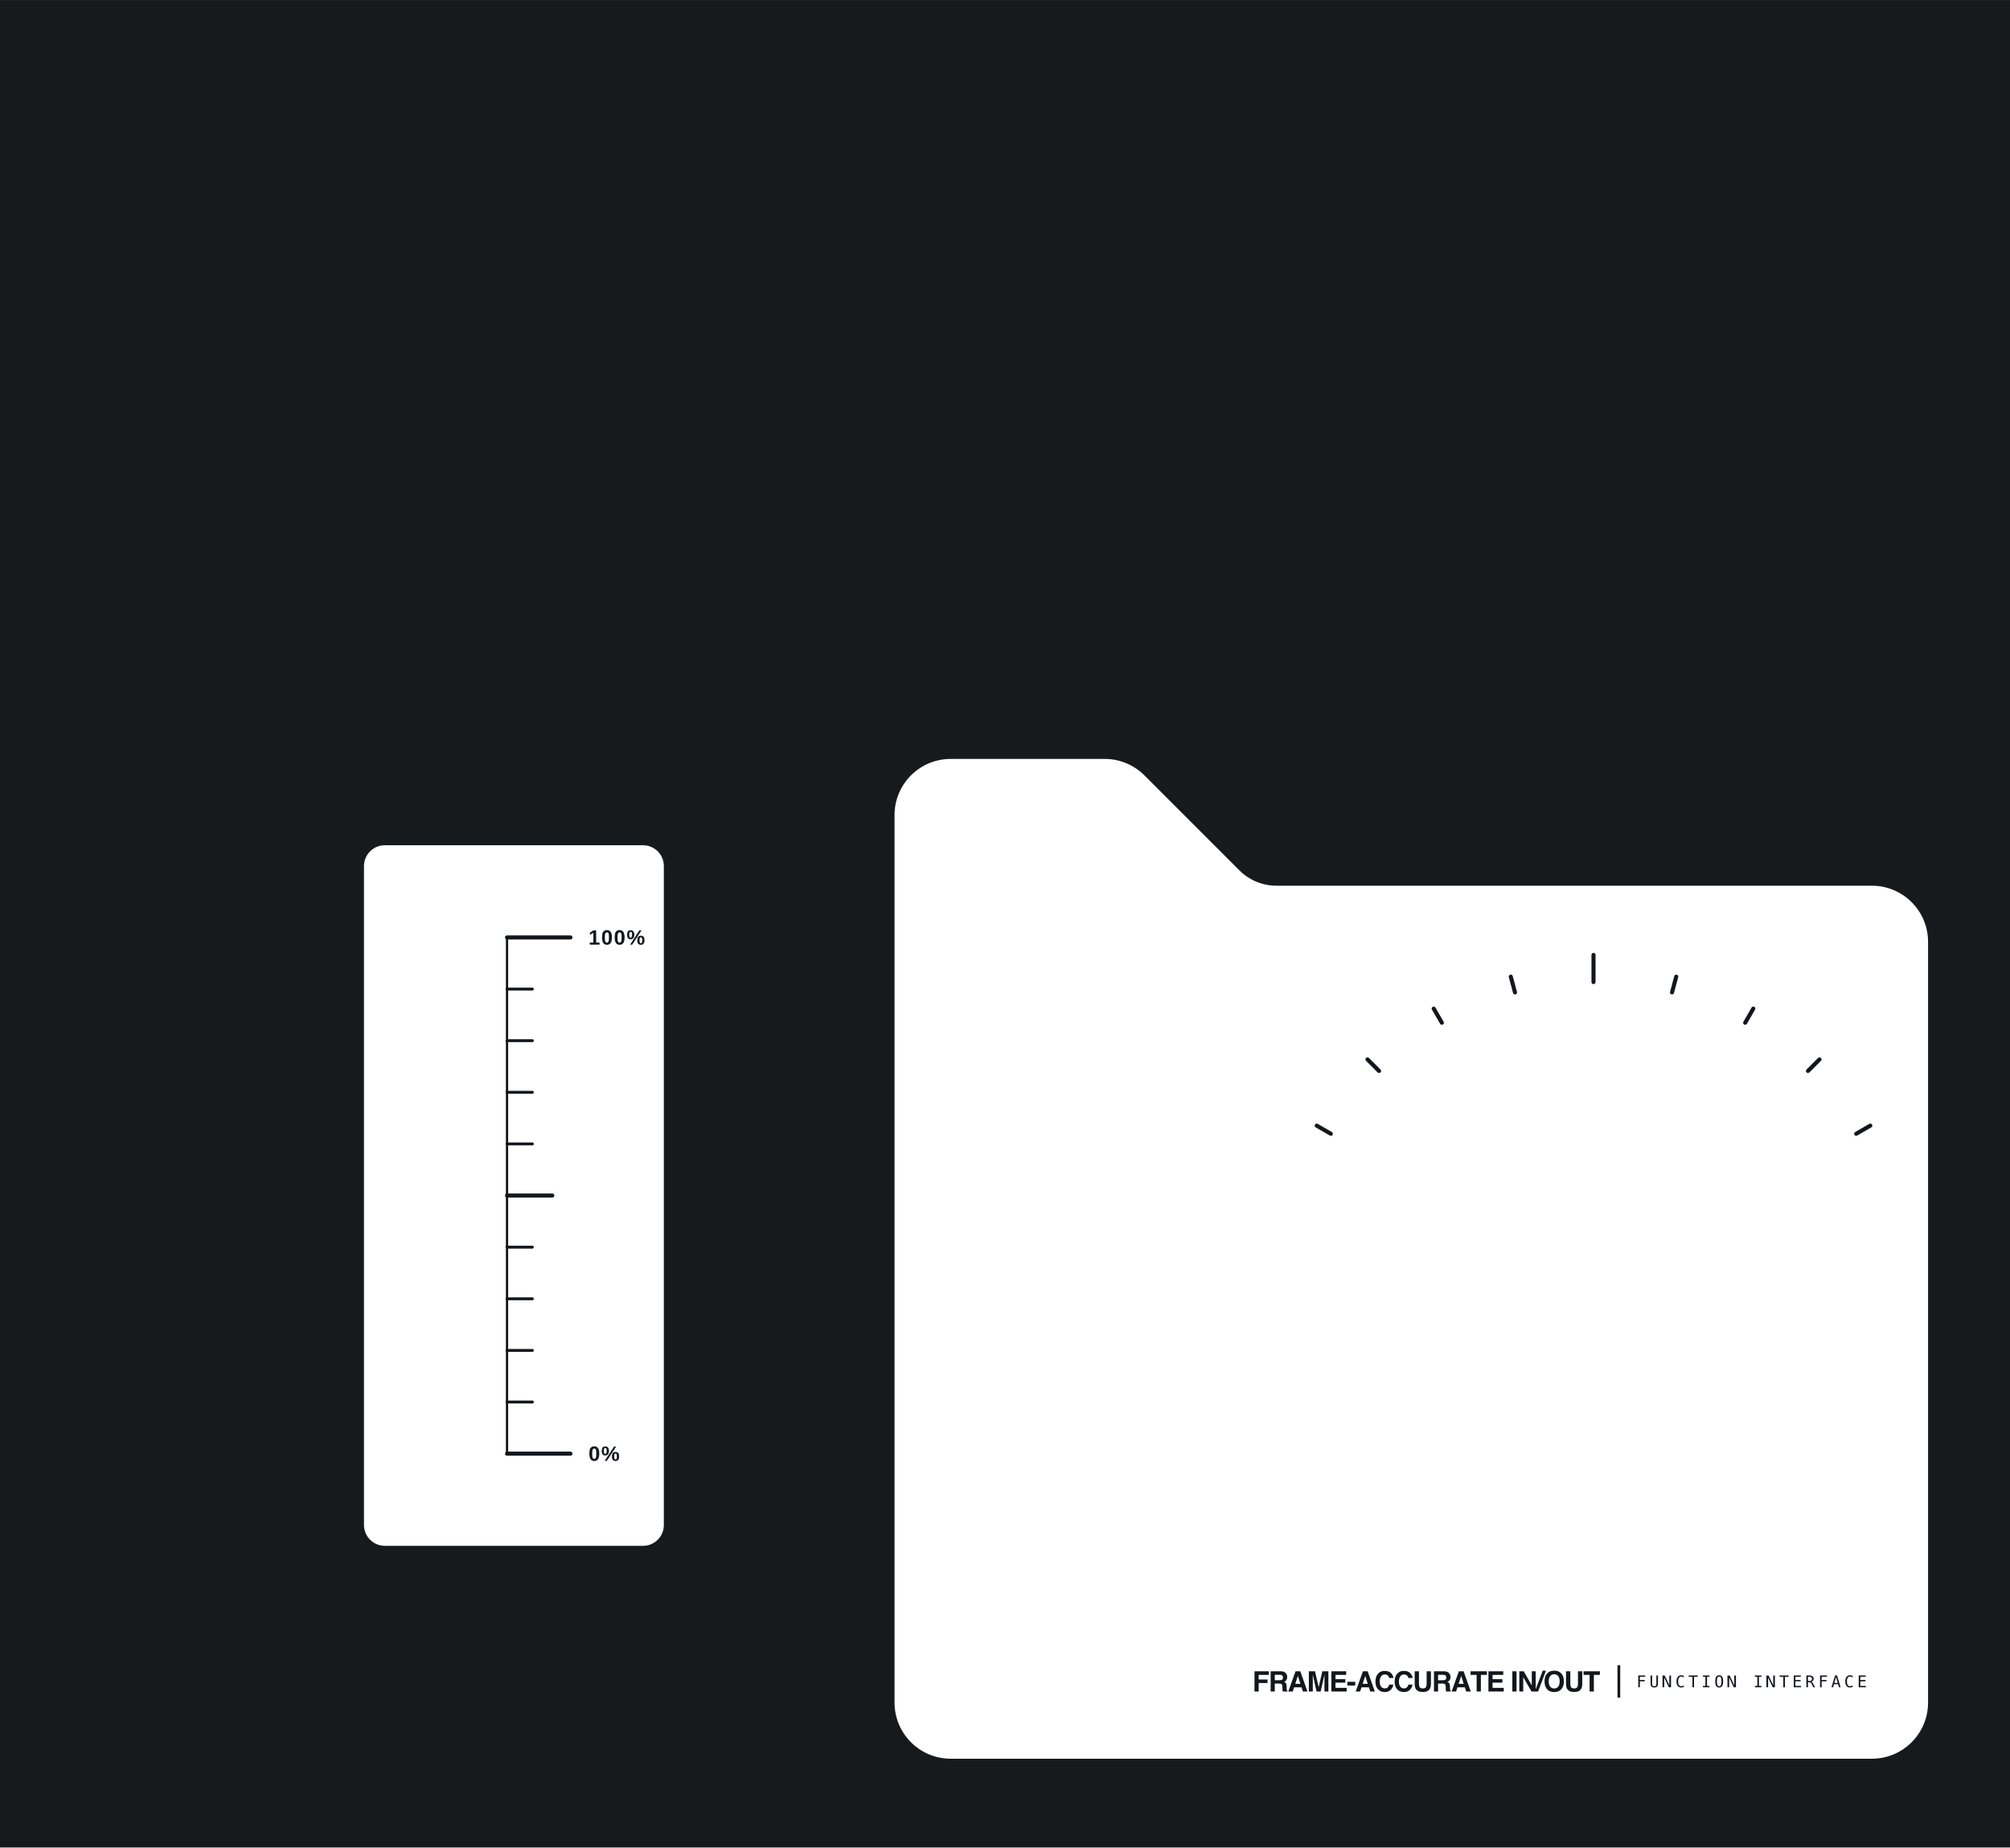
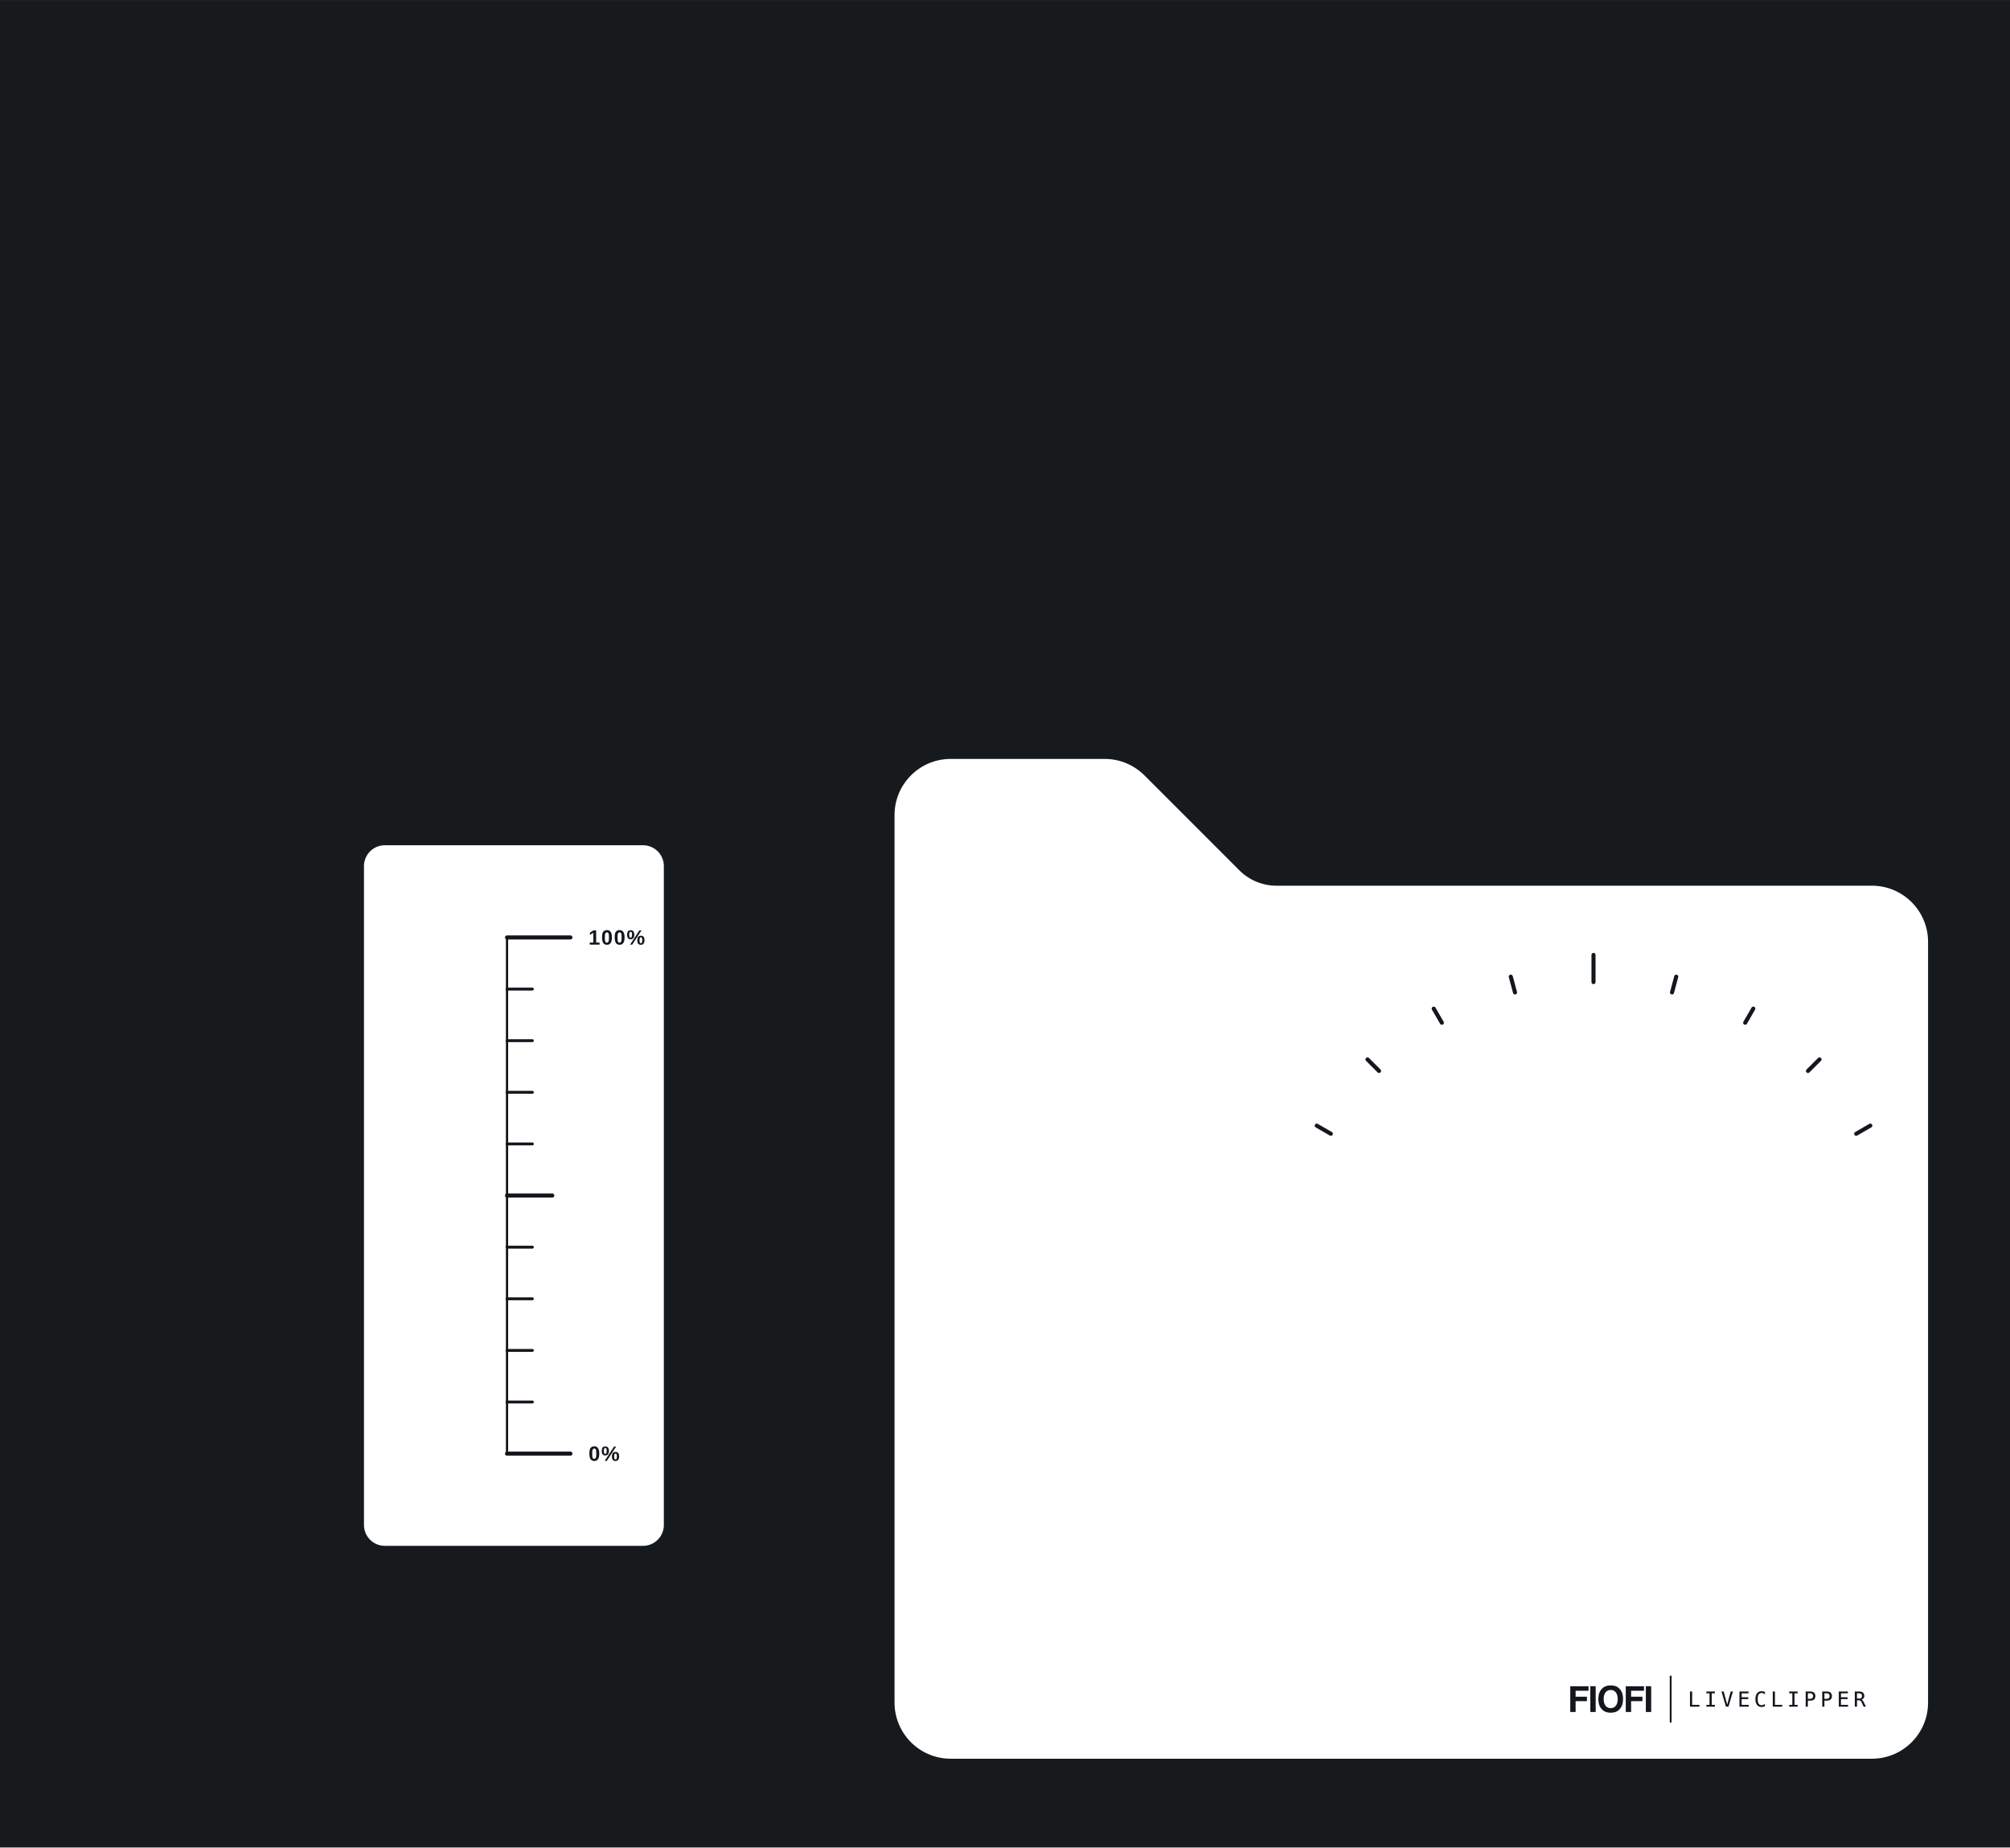
<svg xmlns="http://www.w3.org/2000/svg" width="2048" height="1882" viewBox="0 0 222 204" style="color:#13171d">
  <rect x="0" y="0" width="222" height="204" fill="#171a1d" />
  <path id="tbar-field" fill="#ffffff" d="M42.500 170.693 L42.485 170.693 L42.289 170.683 L42.260 170.681 L42.066 170.652 L42.037 170.646 L41.847 170.598 L41.818 170.590 L41.634 170.524 L41.606 170.512 L41.429 170.428 L41.403 170.415 L41.235 170.314 L41.210 170.297 L41.053 170.180 L41.030 170.162 L40.884 170.030 L40.864 170.009 L40.732 169.864 L40.713 169.841 L40.596 169.683 L40.580 169.659 L40.479 169.490 L40.465 169.464 L40.381 169.287 L40.370 169.260 L40.304 169.075 L40.295 169.047 L40.247 168.856 L40.242 168.828 L40.213 168.633 L40.210 168.604 L40.200 168.408 L40.200 168.393 L40.200 95.632 L40.200 95.617 L40.210 95.421 L40.213 95.392 L40.242 95.198 L40.247 95.169 L40.295 94.979 L40.304 94.950 L40.370 94.766 L40.381 94.738 L40.465 94.561 L40.479 94.535 L40.580 94.367 L40.596 94.342 L40.713 94.185 L40.732 94.162 L40.864 94.016 L40.884 93.996 L41.030 93.864 L41.053 93.845 L41.210 93.728 L41.235 93.712 L41.403 93.611 L41.429 93.597 L41.606 93.513 L41.634 93.502 L41.818 93.436 L41.847 93.427 L42.037 93.379 L42.066 93.374 L42.260 93.345 L42.289 93.342 L42.485 93.332 L42.500 93.332 L71.020 93.332 L71.035 93.332 L71.231 93.342 L71.260 93.345 L71.454 93.374 L71.483 93.379 L71.673 93.427 L71.702 93.436 L71.886 93.502 L71.914 93.513 L72.091 93.597 L72.117 93.611 L72.285 93.712 L72.310 93.728 L72.467 93.845 L72.490 93.864 L72.636 93.996 L72.656 94.016 L72.788 94.162 L72.807 94.185 L72.924 94.342 L72.940 94.367 L73.041 94.535 L73.055 94.561 L73.139 94.738 L73.150 94.766 L73.216 94.950 L73.225 94.979 L73.273 95.169 L73.278 95.198 L73.307 95.392 L73.310 95.421 L73.320 95.617 L73.320 95.632 L73.320 168.393 L73.320 168.408 L73.310 168.604 L73.307 168.633 L73.278 168.828 L73.273 168.856 L73.225 169.047 L73.216 169.075 L73.150 169.260 L73.139 169.287 L73.055 169.464 L73.041 169.490 L72.940 169.659 L72.924 169.683 L72.807 169.841 L72.788 169.864 L72.656 170.009 L72.636 170.030 L72.490 170.162 L72.467 170.180 L72.310 170.297 L72.285 170.314 L72.117 170.415 L72.091 170.428 L71.914 170.512 L71.886 170.524 L71.702 170.590 L71.673 170.598 L71.483 170.646 L71.454 170.652 L71.260 170.681 L71.231 170.683 L71.035 170.693 L71.020 170.693 Z" />
  <path id="jog-clip-field" fill="#ffffff" stroke="#ffffff" stroke-width="0.4" stroke-linejoin="round" d="M105.000 194.000 L206.750 194.000 A6.000 6.000 0 0 0 212.750 188.000 L212.750 104.000 A6.000 6.000 0 0 0 206.750 98.000 L140.985 98.000 A6.000 6.000 0 0 1 136.743 96.243 L126.257 85.757 A6.000 6.000 0 0 0 122.015 84.000 L105.000 84.000 A6.000 6.000 0 0 0 99.000 90.000 L99.000 188.000 A6.000 6.000 0 0 0 105.000 194.000 Z" />
  <path d="M54.0 160.513 L61.0 160.513" fill="none" stroke="currentColor" stroke-width="0.45" stroke-linecap="round" transform="translate(2 0)" />
  <text x="63.0" y="160.513" fill="currentColor" font-family="Arial, Helvetica, sans-serif" font-size="2.3" font-weight="600" letter-spacing="0.12" text-anchor="start" dominant-baseline="central" transform="translate(2 0)">0%</text>
  <path d="M54.0 154.813 L56.8 154.813" fill="none" stroke="currentColor" stroke-width="0.32" stroke-linecap="round" transform="translate(2 0)" />
  <path d="M54.0 149.113 L56.8 149.113" fill="none" stroke="currentColor" stroke-width="0.32" stroke-linecap="round" transform="translate(2 0)" />
  <path d="M54.0 143.413 L56.8 143.413" fill="none" stroke="currentColor" stroke-width="0.32" stroke-linecap="round" transform="translate(2 0)" />
  <path d="M54.0 137.713 L56.8 137.713" fill="none" stroke="currentColor" stroke-width="0.32" stroke-linecap="round" transform="translate(2 0)" />
  <path d="M54.0 132.013 L59.0 132.013" fill="none" stroke="currentColor" stroke-width="0.45" stroke-linecap="round" transform="translate(2 0)" />
  <path d="M54.0 126.313 L56.8 126.313" fill="none" stroke="currentColor" stroke-width="0.32" stroke-linecap="round" transform="translate(2 0)" />
  <path d="M54.0 120.613 L56.8 120.613" fill="none" stroke="currentColor" stroke-width="0.32" stroke-linecap="round" transform="translate(2 0)" />
  <path d="M54.0 114.913 L56.8 114.913" fill="none" stroke="currentColor" stroke-width="0.32" stroke-linecap="round" transform="translate(2 0)" />
  <path d="M54.0 109.213 L56.8 109.213" fill="none" stroke="currentColor" stroke-width="0.32" stroke-linecap="round" transform="translate(2 0)" />
  <path d="M54.0 103.513 L61.0 103.513" fill="none" stroke="currentColor" stroke-width="0.45" stroke-linecap="round" transform="translate(2 0)" />
  <text x="63.0" y="103.513" fill="currentColor" font-family="Arial, Helvetica, sans-serif" font-size="2.3" font-weight="600" letter-spacing="0.12" text-anchor="start" dominant-baseline="central" transform="translate(2 0)">100%</text>
  <path d="M54.0 160.513 L54.0 103.513" fill="none" stroke="currentColor" stroke-width="0.25" stroke-linecap="round" transform="translate(2 0)" />
  <g id="jog-upper-ticks" transform="translate(0 15)">
    <path d="M205.012 110.193 L206.571 109.293" fill="none" stroke="#13171d" stroke-width="0.45" stroke-linecap="round" />
    <path d="M199.688 103.255 L200.961 101.982" fill="none" stroke="#13171d" stroke-width="0.45" stroke-linecap="round" />
    <path d="M192.75 97.931 L193.65 96.373" fill="none" stroke="#13171d" stroke-width="0.45" stroke-linecap="round" />
    <path d="M184.67 94.585 L185.136 92.846" fill="none" stroke="#13171d" stroke-width="0.45" stroke-linecap="round" />
    <path d="M176 93.443 L176 90.443" fill="none" stroke="#13171d" stroke-width="0.45" stroke-linecap="round" />
    <path d="M167.33 94.585 L166.864 92.846" fill="none" stroke="#13171d" stroke-width="0.45" stroke-linecap="round" />
    <path d="M159.25 97.931 L158.35 96.373" fill="none" stroke="#13171d" stroke-width="0.45" stroke-linecap="round" />
    <path d="M152.312 103.255 L151.039 101.982" fill="none" stroke="#13171d" stroke-width="0.45" stroke-linecap="round" />
    <path d="M146.988 110.193 L145.429 109.293" fill="none" stroke="#13171d" stroke-width="0.45" stroke-linecap="round" />
  </g>
-   <g id="fiofi-esteso" fill="#13171d">
-     <path d="M140.138 184.941H139.019V185.454H139.999V185.842H139.019V186.777H138.556V184.549H140.138Z M141.278 185.902H140.796V186.777H140.341V184.546H141.435Q141.67 184.55 141.796 184.603Q141.922 184.656 142.01 184.759Q142.083 184.844 142.125 184.947Q142.168 185.05 142.168 185.182Q142.168 185.341 142.087 185.494Q142.007 185.648 141.822 185.711Q141.977 185.773 142.041 185.888Q142.106 186.002 142.106 186.237V186.386Q142.106 186.539 142.118 186.594Q142.136 186.68 142.202 186.721V186.777H141.689Q141.668 186.703 141.659 186.657Q141.641 186.564 141.639 186.465L141.636 186.258Q141.633 186.044 141.558 185.973Q141.483 185.902 141.278 185.902ZM141.561 185.496Q141.7 185.433 141.7 185.245Q141.7 185.042 141.565 184.973Q141.489 184.933 141.338 184.933H140.796V185.533H141.324Q141.482 185.533 141.561 185.496Z M143.755 186.318H142.933L142.779 186.777H142.292L143.088 184.546H143.615L144.405 186.777H143.899ZM143.625 185.934 143.347 185.056 143.059 185.934Z M144.995 186.777H144.561V184.546H145.239L145.644 186.3L146.047 184.546H146.718V186.777H146.283V185.268Q146.283 185.203 146.285 185.085Q146.286 184.968 146.286 184.905L145.864 186.777H145.411L144.992 184.905Q144.992 184.968 144.994 185.085Q144.995 185.203 144.995 185.268Z M148.584 185.802H147.5V186.376H148.735V186.777H147.045V184.546H148.681V184.941H147.5V185.415H148.584Z M148.814 185.708H149.683V186.117H148.814Z M151.198 186.318H150.376L150.222 186.777H149.734L150.531 184.546H151.057L151.847 186.777H151.342ZM151.068 185.934 150.789 185.056 150.502 185.934Z M153.585 186.61Q153.335 186.839 152.946 186.839Q152.465 186.839 152.19 186.53Q151.914 186.22 151.914 185.68Q151.914 185.095 152.227 184.779Q152.5 184.503 152.921 184.503Q153.484 184.503 153.744 184.873Q153.888 185.08 153.898 185.289H153.432Q153.387 185.129 153.316 185.047Q153.189 184.902 152.939 184.902Q152.684 184.902 152.538 185.107Q152.391 185.312 152.391 185.687Q152.391 186.063 152.546 186.249Q152.701 186.436 152.94 186.436Q153.185 186.436 153.314 186.276Q153.385 186.19 153.432 186.017H153.894Q153.833 186.382 153.585 186.61Z M155.704 186.61Q155.454 186.839 155.065 186.839Q154.584 186.839 154.309 186.53Q154.033 186.22 154.033 185.68Q154.033 185.095 154.346 184.779Q154.619 184.503 155.04 184.503Q155.603 184.503 155.863 184.873Q156.007 185.08 156.018 185.289H155.551Q155.506 185.129 155.435 185.047Q155.308 184.902 155.058 184.902Q154.804 184.902 154.657 185.107Q154.51 185.312 154.51 185.687Q154.51 186.063 154.665 186.249Q154.82 186.436 155.059 186.436Q155.305 186.436 155.433 186.276Q155.504 186.19 155.551 186.017H156.013Q155.952 186.382 155.704 186.61Z M157.569 185.917V184.546H158.043V185.917Q158.043 186.273 157.932 186.471Q157.726 186.835 157.147 186.835Q156.567 186.835 156.36 186.471Q156.249 186.273 156.249 185.917V184.546H156.723V185.917Q156.723 186.147 156.777 186.253Q156.862 186.441 157.147 186.441Q157.43 186.441 157.515 186.253Q157.569 186.147 157.569 185.917Z M159.316 185.902H158.834V186.777H158.379V184.546H159.473Q159.708 184.55 159.834 184.603Q159.961 184.656 160.048 184.759Q160.121 184.844 160.163 184.947Q160.206 185.05 160.206 185.182Q160.206 185.341 160.126 185.494Q160.045 185.648 159.861 185.711Q160.015 185.773 160.079 185.888Q160.144 186.002 160.144 186.237V186.386Q160.144 186.539 160.156 186.594Q160.174 186.68 160.241 186.721V186.777H159.728Q159.706 186.703 159.697 186.657Q159.679 186.564 159.678 186.465L159.675 186.258Q159.672 186.044 159.597 185.973Q159.522 185.902 159.316 185.902ZM159.599 185.496Q159.738 185.433 159.738 185.245Q159.738 185.042 159.603 184.973Q159.528 184.933 159.376 184.933H158.834V185.533H159.363Q159.52 185.533 159.599 185.496Z M161.794 186.318H160.972L160.817 186.777H160.33L161.126 184.546H161.653L162.443 186.777H161.937ZM161.663 185.934 161.385 185.056 161.097 185.934Z M164.228 184.546V184.941H163.56V186.777H163.091V184.941H162.42V184.546Z M165.934 185.802H164.85V186.376H166.085V186.777H164.394V184.546H166.03V184.941H164.85V185.415H165.934Z M167.034 184.546H167.497V186.777H167.034Z M169.616 186.777H169.15L168.239 185.192V186.777H167.804V184.546H168.293L169.182 186.103V184.546H169.616Z M169.525 186.777 170.39 184.478H170.748L169.881 186.777Z M171.66 186.839Q171.181 186.839 170.929 186.579Q170.589 186.259 170.589 185.658Q170.589 185.045 170.929 184.738Q171.181 184.478 171.66 184.478Q172.138 184.478 172.391 184.738Q172.728 185.045 172.728 185.658Q172.728 186.259 172.391 186.579Q172.138 186.839 171.66 186.839ZM172.1 186.24Q172.262 186.035 172.262 185.658Q172.262 185.283 172.099 185.078Q171.937 184.873 171.66 184.873Q171.383 184.873 171.218 185.077Q171.053 185.281 171.053 185.658Q171.053 186.035 171.218 186.24Q171.383 186.444 171.66 186.444Q171.937 186.444 172.1 186.24Z M174.284 185.917V184.546H174.758V185.917Q174.758 186.273 174.648 186.471Q174.442 186.835 173.862 186.835Q173.282 186.835 173.075 186.471Q172.964 186.273 172.964 185.917V184.546H173.438V185.917Q173.438 186.147 173.493 186.253Q173.577 186.441 173.862 186.441Q174.145 186.441 174.23 186.253Q174.284 186.147 174.284 185.917Z M176.705 184.546V184.941H176.037V186.777H175.568V184.941H174.897V184.546Z" />
-     <rect x="178.649" y="183.873" width="0.300" height="3.577" />
-     <path d="M180.941 185.01H181.709V185.158H181.119V185.507H181.654V185.656H181.119V186.313H180.941Z M182.301 185.813V185.01H182.478V185.893Q182.478 185.988 182.483 186.029Q182.488 186.069 182.501 186.091Q182.529 186.143 182.582 186.169Q182.635 186.195 182.71 186.195Q182.786 186.195 182.838 186.169Q182.891 186.143 182.919 186.091Q182.933 186.069 182.938 186.029Q182.943 185.989 182.943 185.895V185.01H183.119V185.813Q183.119 186.013 183.095 186.097Q183.07 186.181 183.009 186.236Q182.951 186.288 182.877 186.313Q182.803 186.338 182.71 186.338Q182.618 186.338 182.544 186.313Q182.47 186.288 182.411 186.236Q182.351 186.182 182.326 186.096Q182.301 186.01 182.301 185.813Z M183.623 185.014H183.864L184.374 186.083V185.014H184.561V186.313H184.32L183.811 185.244V186.313H183.623Z M185.977 186.267Q185.91 186.303 185.839 186.32Q185.769 186.338 185.689 186.338Q185.439 186.338 185.3 186.161Q185.162 185.984 185.162 185.663Q185.162 185.343 185.301 185.165Q185.44 184.986 185.689 184.986Q185.769 184.986 185.839 185.004Q185.91 185.022 185.977 185.058V185.238Q185.913 185.185 185.838 185.157Q185.764 185.129 185.689 185.129Q185.517 185.129 185.432 185.262Q185.346 185.395 185.346 185.663Q185.346 185.93 185.432 186.062Q185.517 186.195 185.689 186.195Q185.766 186.195 185.84 186.167Q185.914 186.139 185.977 186.086Z M186.516 185.01H187.51V185.158H187.102V186.313H186.925V185.158H186.516Z M188.084 185.01H188.808V185.158H188.535V186.165H188.808V186.313H188.084V186.165H188.358V185.158H188.084Z M190.133 185.663Q190.133 185.375 190.074 185.252Q190.015 185.129 189.881 185.129Q189.747 185.129 189.688 185.252Q189.629 185.375 189.629 185.663Q189.629 185.949 189.688 186.072Q189.747 186.195 189.881 186.195Q190.015 186.195 190.074 186.072Q190.133 185.95 190.133 185.663ZM190.317 185.663Q190.317 186.003 190.209 186.171Q190.102 186.338 189.881 186.338Q189.66 186.338 189.553 186.172Q189.445 186.005 189.445 185.663Q189.445 185.321 189.553 185.154Q189.661 184.986 189.881 184.986Q190.102 184.986 190.209 185.154Q190.317 185.321 190.317 185.663Z M190.794 185.014H191.035L191.545 186.083V185.014H191.732V186.313H191.491L190.981 185.244V186.313H190.794Z M193.821 185.01H194.545V185.158H194.271V186.165H194.545V186.313H193.821V186.165H194.094V185.158H193.821Z M195.096 185.014H195.337L195.847 186.083V185.014H196.035V186.313H195.794L195.284 185.244V186.313H195.096Z M196.555 185.01H197.549V185.158H197.142V186.313H196.964V185.158H196.555Z M198.12 185.01H198.894V185.158H198.296V185.509H198.867V185.657H198.296V186.165H198.91V186.313H198.12Z M200.046 185.698Q200.114 185.715 200.162 185.763Q200.21 185.812 200.281 185.957L200.459 186.313H200.269L200.114 185.984Q200.047 185.843 199.993 185.803Q199.939 185.762 199.853 185.762H199.684V186.313H199.507V185.01H199.87Q200.085 185.01 200.199 185.106Q200.314 185.203 200.314 185.387Q200.314 185.516 200.243 185.598Q200.173 185.679 200.046 185.698ZM199.684 185.154V185.617H199.877Q200.004 185.617 200.066 185.56Q200.128 185.504 200.128 185.387Q200.128 185.274 200.062 185.214Q199.996 185.154 199.87 185.154Z M201.02 185.01H201.787V185.158H201.197V185.507H201.732V185.656H201.197V186.313H201.02Z M202.788 185.165 202.602 185.832H202.974ZM202.682 185.01H202.896L203.295 186.313H203.112L203.016 185.973H202.56L202.465 186.313H202.283Z M204.621 186.267Q204.554 186.303 204.484 186.32Q204.413 186.338 204.333 186.338Q204.083 186.338 203.944 186.161Q203.806 185.984 203.806 185.663Q203.806 185.343 203.945 185.165Q204.085 184.986 204.333 184.986Q204.413 184.986 204.484 185.004Q204.554 185.022 204.621 185.058V185.238Q204.557 185.185 204.483 185.157Q204.408 185.129 204.333 185.129Q204.161 185.129 204.076 185.262Q203.99 185.395 203.99 185.663Q203.99 185.93 204.076 186.062Q204.161 186.195 204.333 186.195Q204.41 186.195 204.484 186.167Q204.558 186.139 204.621 186.086Z M205.291 185.01H206.064V185.158H205.467V185.509H206.038V185.657H205.467V186.165H206.081V186.313H205.291Z" />
+   <g id="marchio-fiofi" fill="#13171d">
+     <path fill-rule="evenodd" d="M173.433 189.038 L173.433 186.198 L175.449 186.198 L175.449 186.698 L174.023 186.698 L174.023 187.352 L175.272 187.352 L175.272 187.846 L174.023 187.846 L174.023 189.038 Z M179.563 189.038 L179.563 186.198 L181.579 186.198 L181.579 186.698 L180.153 186.698 L180.153 187.352 L181.402 187.352 L181.402 187.846 L180.153 187.846 L180.153 189.038 Z M175.648 189.038 L175.648 186.194 L176.239 186.194 L176.239 189.038 Z M181.778 186.194 L182.369 186.194 L182.369 189.038 L181.778 189.038 Z M186.894 188.251 L187.697 188.251 L187.697 188.455 L186.654 188.455 L186.654 186.778 L186.894 186.778 Z M188.467 188.251 L188.815 188.251 L188.815 186.982 L188.467 186.982 L188.467 186.778 L189.404 186.778 L189.404 186.982 L189.056 186.982 L189.056 188.251 L189.404 188.251 L189.404 188.455 L188.467 188.455 Z M191.398 186.778 L190.907 188.455 L190.623 188.455 L190.133 186.778 L190.381 186.778 L190.765 188.229 L191.150 186.778 Z M184.622 190.200 L184.422 190.200 L184.422 185.032 L184.622 185.032 Z M177.034 188.849 L176.967 188.785 L176.885 188.700 L176.811 188.608 L176.746 188.509 L176.690 188.402 L176.642 188.289 L176.604 188.168 L176.573 188.040 L176.552 187.904 L176.539 187.762 L176.534 187.612 L176.539 187.460 L176.552 187.315 L176.573 187.178 L176.604 187.049 L176.642 186.928 L176.690 186.815 L176.746 186.709 L176.811 186.611 L176.885 186.521 L176.967 186.439 L177.034 186.376 L177.107 186.320 L177.186 186.270 L177.270 186.227 L177.361 186.190 L177.457 186.160 L177.559 186.137 L177.666 186.120 L177.780 186.110 L177.899 186.107 L178.018 186.110 L178.131 186.120 L178.239 186.137 L178.341 186.160 L178.437 186.190 L178.527 186.227 L178.611 186.270 L178.690 186.320 L178.763 186.376 L178.831 186.439 L178.912 186.521 L178.986 186.611 L179.050 186.709 L179.106 186.815 L179.153 186.928 L179.192 187.049 L179.222 187.178 L179.244 187.315 L179.257 187.460 L179.261 187.612 L179.257 187.762 L179.244 187.904 L179.222 188.040 L179.192 188.168 L179.153 188.289 L179.106 188.402 L179.050 188.509 L178.986 188.608 L178.912 188.700 L178.831 188.785 L178.763 188.849 L178.690 188.905 L178.611 188.955 L178.527 188.998 L178.437 189.034 L178.341 189.064 L178.239 189.088 L178.131 189.104 L178.018 189.114 L177.899 189.117 L177.780 189.114 L177.666 189.104 L177.559 189.088 L177.457 189.064 L177.361 189.034 L177.270 188.998 L177.186 188.955 L177.107 188.905 Z M178.658 187.796 L178.665 187.706 L178.667 187.612 L178.665 187.519 L178.658 187.430 L178.648 187.345 L178.633 187.264 L178.615 187.188 L178.592 187.116 L178.565 187.049 L178.534 186.986 L178.499 186.927 L178.459 186.872 L178.416 186.823 L178.370 186.778 L178.322 186.739 L178.270 186.705 L178.215 186.676 L178.158 186.653 L178.097 186.634 L178.034 186.621 L177.968 186.613 L177.899 186.611 L177.829 186.613 L177.763 186.621 L177.700 186.634 L177.639 186.652 L177.581 186.676 L177.526 186.705 L177.474 186.738 L177.425 186.777 L177.379 186.822 L177.335 186.871 L177.295 186.926 L177.260 186.984 L177.228 187.047 L177.201 187.115 L177.177 187.187 L177.159 187.263 L177.144 187.344 L177.133 187.429 L177.127 187.518 L177.125 187.612 L177.127 187.706 L177.133 187.796 L177.144 187.881 L177.159 187.961 L177.177 188.038 L177.201 188.110 L177.228 188.177 L177.260 188.240 L177.295 188.299 L177.335 188.353 L177.379 188.403 L177.425 188.447 L177.474 188.486 L177.526 188.520 L177.581 188.549 L177.639 188.572 L177.700 188.590 L177.763 188.603 L177.829 188.611 L177.899 188.614 L177.968 188.611 L178.034 188.603 L178.098 188.590 L178.158 188.572 L178.216 188.549 L178.270 188.520 L178.322 188.486 L178.371 188.447 L178.417 188.403 L178.460 188.353 L178.499 188.299 L178.535 188.240 L178.566 188.177 L178.592 188.110 L178.615 188.038 L178.634 187.961 L178.648 187.881 Z M194.793 188.454 L194.775 188.459 L194.757 188.464 L194.738 188.468 L194.720 188.472 L194.701 188.476 L194.682 188.479 L194.663 188.481 L194.643 188.483 L194.624 188.485 L194.604 188.486 L194.584 188.487 L194.563 188.487 L194.501 188.485 L194.440 188.478 L194.383 188.466 L194.328 188.450 L194.277 188.430 L194.228 188.404 L194.182 188.375 L194.139 188.340 L194.099 188.301 L194.062 188.258 L194.028 188.210 L193.998 188.159 L193.971 188.104 L193.948 188.046 L193.928 187.983 L193.912 187.918 L193.900 187.848 L193.891 187.775 L193.886 187.698 L193.884 187.618 L193.886 187.538 L193.891 187.461 L193.900 187.388 L193.912 187.319 L193.928 187.253 L193.948 187.191 L193.971 187.132 L193.998 187.077 L194.029 187.026 L194.063 186.978 L194.100 186.934 L194.140 186.895 L194.183 186.861 L194.229 186.831 L194.278 186.805 L194.330 186.784 L194.384 186.768 L194.441 186.757 L194.501 186.750 L194.563 186.748 L194.584 186.748 L194.604 186.749 L194.624 186.750 L194.643 186.751 L194.663 186.753 L194.682 186.756 L194.701 186.759 L194.720 186.762 L194.738 186.766 L194.757 186.771 L194.775 186.776 L194.793 186.781 L194.811 186.787 L194.829 186.793 L194.847 186.799 L194.864 186.807 L194.882 186.814 L194.900 186.822 L194.917 186.831 L194.938 186.842 L194.938 187.092 L194.910 187.069 L194.893 187.057 L194.876 187.045 L194.859 187.034 L194.842 187.023 L194.824 187.013 L194.806 187.004 L194.788 186.995 L194.770 186.987 L194.751 186.980 L194.733 186.973 L194.714 186.967 L194.695 186.962 L194.676 186.958 L194.658 186.954 L194.639 186.951 L194.620 186.948 L194.601 186.946 L194.582 186.945 L194.564 186.945 L194.521 186.947 L194.481 186.952 L194.444 186.960 L194.408 186.972 L194.375 186.986 L194.344 187.005 L194.315 187.026 L194.288 187.051 L194.264 187.079 L194.241 187.111 L194.221 187.146 L194.203 187.184 L194.186 187.226 L194.172 187.272 L194.161 187.321 L194.151 187.373 L194.143 187.429 L194.138 187.488 L194.134 187.551 L194.133 187.618 L194.134 187.684 L194.138 187.747 L194.143 187.806 L194.151 187.862 L194.161 187.914 L194.172 187.963 L194.186 188.008 L194.203 188.050 L194.221 188.089 L194.241 188.124 L194.264 188.155 L194.288 188.183 L194.315 188.208 L194.344 188.230 L194.375 188.248 L194.408 188.263 L194.444 188.274 L194.481 188.283 L194.521 188.288 L194.564 188.289 L194.583 188.289 L194.602 188.288 L194.621 188.286 L194.640 188.284 L194.659 188.281 L194.678 188.277 L194.697 188.272 L194.716 188.267 L194.734 188.261 L194.753 188.254 L194.771 188.247 L194.790 188.239 L194.808 188.230 L194.825 188.221 L194.843 188.211 L194.860 188.201 L194.877 188.189 L194.894 188.178 L194.910 188.165 L194.938 188.142 L194.938 188.393 L194.917 188.404 L194.900 188.412 L194.882 188.420 L194.864 188.428 L194.847 188.435 L194.829 188.442 L194.811 188.448 Z M193.142 188.251 L193.142 188.455 L192.120 188.455 L192.120 186.778 L193.121 186.778 L193.121 186.982 L192.359 186.982 L192.359 187.414 L193.087 187.414 L193.087 187.618 L192.359 187.618 L192.359 188.251 Z M196.038 188.251 L196.840 188.251 L196.840 188.455 L195.797 188.455 L195.797 186.778 L196.038 186.778 Z M197.959 188.251 L197.959 186.982 L197.610 186.982 L197.610 186.778 L198.548 186.778 L198.548 186.982 L198.199 186.982 L198.199 188.251 L198.548 188.251 L198.548 188.455 L197.610 188.455 L197.610 188.251 Z M200.290 186.860 L200.323 186.881 L200.354 186.906 L200.382 186.933 L200.407 186.962 L200.428 186.994 L200.448 187.028 L200.464 187.064 L200.477 187.103 L200.487 187.144 L200.494 187.188 L200.499 187.234 L200.500 187.282 L200.499 187.330 L200.494 187.376 L200.487 187.420 L200.477 187.461 L200.464 187.500 L200.448 187.537 L200.429 187.571 L200.407 187.603 L200.382 187.632 L200.354 187.659 L200.324 187.683 L200.291 187.705 L200.255 187.724 L200.216 187.741 L200.175 187.755 L200.130 187.766 L200.084 187.775 L200.034 187.781 L199.982 187.785 L199.927 187.787 L199.674 187.787 L199.674 188.455 L199.434 188.455 L199.434 186.778 L199.927 186.778 L199.982 186.779 L200.034 186.783 L200.083 186.789 L200.130 186.798 L200.174 186.810 L200.215 186.824 L200.254 186.840 Z M200.087 187.558 L200.108 187.548 L200.129 187.535 L200.148 187.522 L200.165 187.507 L200.181 187.490 L200.196 187.472 L200.209 187.453 L200.220 187.432 L200.229 187.411 L200.237 187.387 L200.243 187.363 L200.247 187.337 L200.249 187.310 L200.250 187.282 L200.249 187.253 L200.247 187.226 L200.243 187.200 L200.237 187.176 L200.229 187.153 L200.220 187.131 L200.209 187.111 L200.196 187.091 L200.182 187.074 L200.166 187.057 L200.148 187.042 L200.129 187.028 L200.109 187.016 L200.087 187.006 L200.064 186.997 L200.040 186.990 L200.014 186.984 L199.986 186.980 L199.957 186.978 L199.927 186.977 L199.674 186.977 L199.674 187.587 L199.927 187.587 L199.957 187.586 L199.986 187.584 L200.013 187.580 L200.039 187.574 L200.063 187.567 Z M202.083 186.840 L202.119 186.860 L202.152 186.881 L202.183 186.906 L202.210 186.933 L202.235 186.962 L202.257 186.994 L202.276 187.028 L202.292 187.064 L202.305 187.103 L202.316 187.144 L202.323 187.188 L202.327 187.234 L202.329 187.282 L202.327 187.330 L202.323 187.376 L202.316 187.420 L202.306 187.461 L202.292 187.500 L202.276 187.537 L202.257 187.571 L202.236 187.603 L202.211 187.632 L202.183 187.659 L202.153 187.683 L202.119 187.705 L202.083 187.724 L202.045 187.741 L202.003 187.755 L201.959 187.766 L201.912 187.775 L201.863 187.781 L201.811 187.785 L201.756 187.787 L201.503 187.787 L201.503 188.455 L201.263 188.455 L201.263 186.778 L201.756 186.778 L201.810 186.779 L201.862 186.783 L201.912 186.789 L201.959 186.798 L202.003 186.810 L202.044 186.824 Z M201.892 187.567 L201.915 187.558 L201.937 187.548 L201.957 187.535 L201.976 187.522 L201.994 187.507 L202.010 187.490 L202.025 187.472 L202.037 187.453 L202.048 187.432 L202.058 187.411 L202.065 187.387 L202.071 187.363 L202.076 187.337 L202.078 187.310 L202.079 187.282 L202.078 187.253 L202.076 187.226 L202.071 187.200 L202.065 187.176 L202.058 187.153 L202.049 187.131 L202.038 187.111 L202.025 187.091 L202.011 187.074 L201.995 187.057 L201.977 187.042 L201.958 187.028 L201.938 187.016 L201.916 187.006 L201.893 186.997 L201.868 186.990 L201.842 186.984 L201.815 186.980 L201.786 186.978 L201.756 186.977 L201.503 186.977 L201.503 187.587 L201.756 187.587 L201.786 187.586 L201.815 187.584 L201.842 187.580 L201.868 187.574 Z M204.114 188.455 L203.092 188.455 L203.092 186.778 L204.093 186.778 L204.093 186.982 L203.331 186.982 L203.331 187.414 L204.059 187.414 L204.059 187.618 L203.331 187.618 L203.331 188.251 L204.114 188.251 Z M205.653 187.697 L205.668 187.707 L205.682 187.717 L205.695 187.729 L205.708 187.741 L205.721 187.755 L205.734 187.771 L205.748 187.790 L205.762 187.811 L205.778 187.835 L205.793 187.861 L205.809 187.890 L205.826 187.920 L205.844 187.954 L205.862 187.990 L206.093 188.455 L205.835 188.455 L205.635 188.031 L205.618 187.996 L205.601 187.964 L205.585 187.935 L205.569 187.908 L205.554 187.884 L205.539 187.863 L205.524 187.844 L205.510 187.827 L205.496 187.814 L205.483 187.802 L205.469 187.793 L205.455 187.784 L205.439 187.777 L205.423 187.770 L205.406 187.765 L205.388 187.760 L205.370 187.757 L205.350 187.754 L205.330 187.753 L205.308 187.752 L205.101 187.752 L205.101 188.455 L204.860 188.455 L204.860 186.778 L205.331 186.778 L205.385 186.779 L205.436 186.783 L205.485 186.789 L205.531 186.798 L205.575 186.809 L205.616 186.823 L205.654 186.839 L205.691 186.858 L205.724 186.879 L205.755 186.903 L205.783 186.929 L205.809 186.958 L205.831 186.989 L205.850 187.022 L205.867 187.057 L205.880 187.094 L205.890 187.134 L205.898 187.176 L205.902 187.220 L205.904 187.266 L205.903 187.299 L205.900 187.330 L205.895 187.361 L205.889 187.390 L205.881 187.418 L205.871 187.445 L205.859 187.470 L205.845 187.495 L205.830 187.518 L205.812 187.540 L205.793 187.560 L205.773 187.579 L205.751 187.596 L205.727 187.612 L205.702 187.625 L205.676 187.637 L205.648 187.648 L205.618 187.657 L205.588 187.664 L205.586 187.664 L205.591 187.666 L205.607 187.672 L205.623 187.680 L205.639 187.688 Z M205.541 187.507 L205.559 187.495 L205.575 187.482 L205.590 187.467 L205.603 187.451 L205.614 187.433 L205.624 187.414 L205.632 187.393 L205.639 187.371 L205.645 187.347 L205.649 187.322 L205.651 187.295 L205.652 187.266 L205.651 187.238 L205.648 187.212 L205.644 187.187 L205.639 187.164 L205.631 187.142 L205.622 187.121 L205.612 187.102 L205.599 187.084 L205.586 187.067 L205.570 187.052 L205.553 187.038 L205.534 187.025 L205.514 187.014 L205.493 187.004 L205.470 186.996 L205.445 186.989 L205.419 186.984 L205.391 186.980 L205.362 186.978 L205.331 186.977 L205.101 186.977 L205.101 187.553 L205.339 187.553 L205.371 187.552 L205.400 187.550 L205.428 187.546 L205.454 187.541 L205.478 187.535 L205.501 187.527 L205.522 187.518 Z" />
  </g>
</svg>
